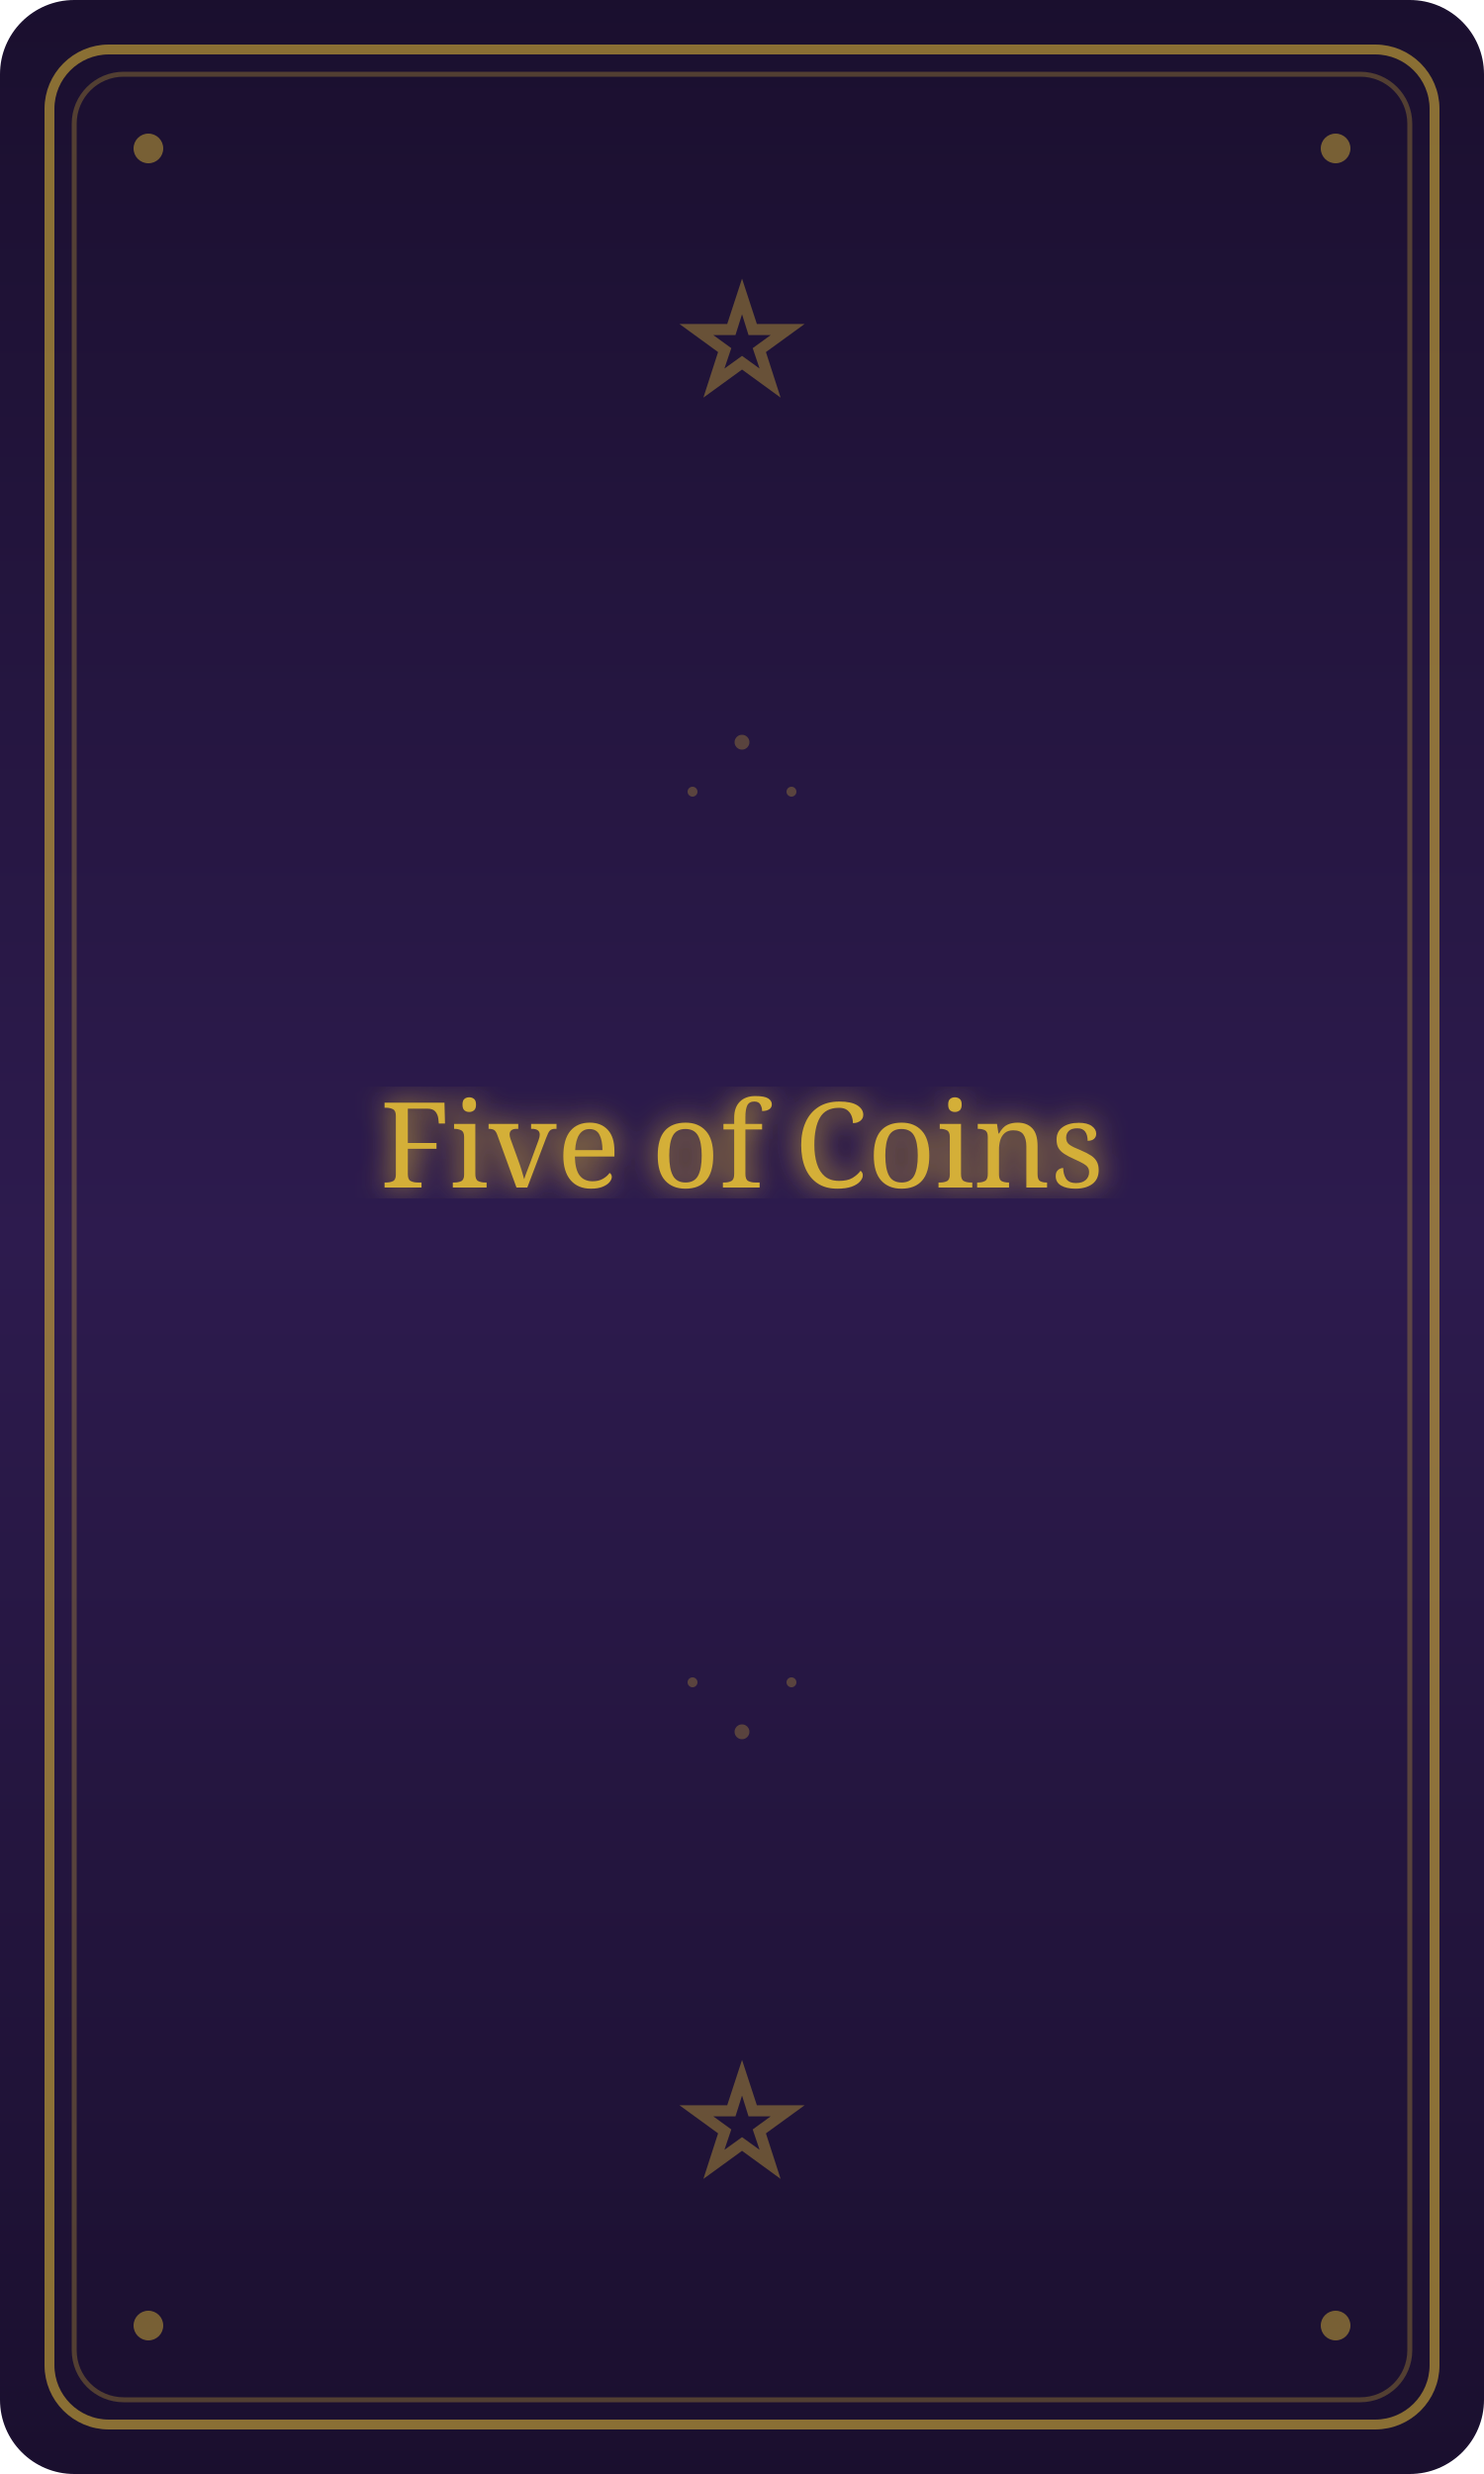
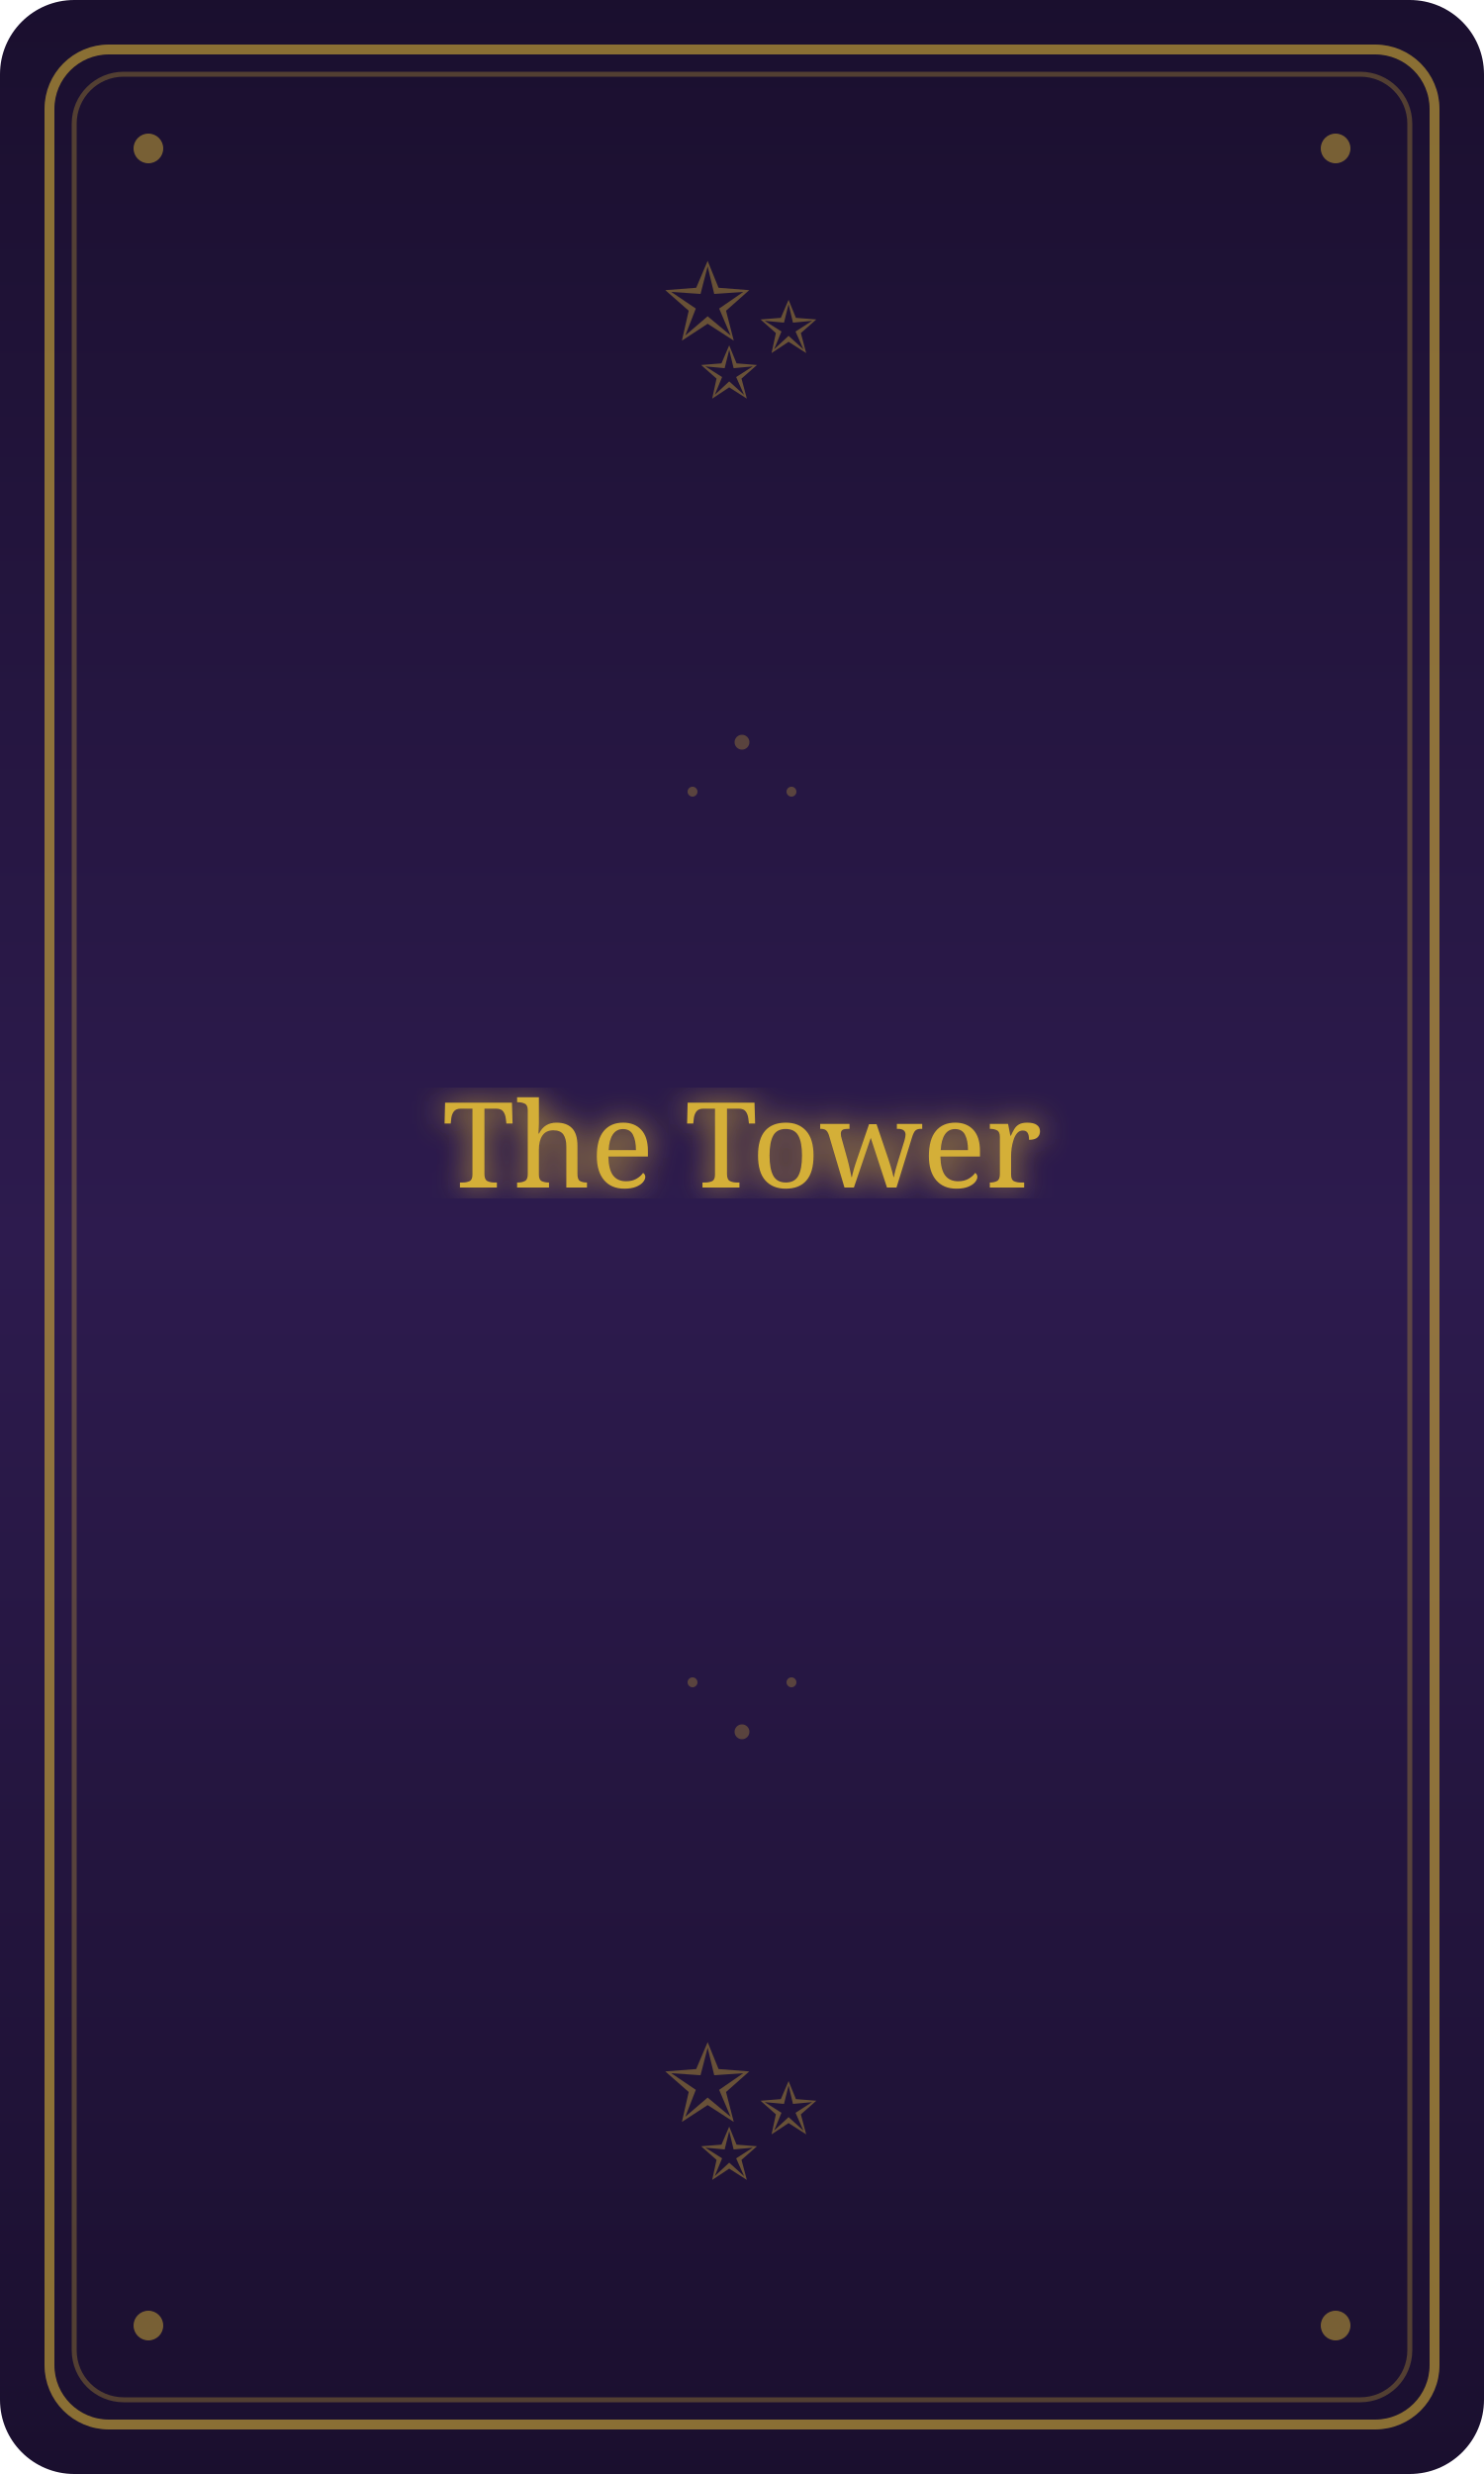
<svg xmlns="http://www.w3.org/2000/svg" width="300" height="500" viewBox="0 0 300 500">
  <defs>
    <linearGradient id="cardGradient" x1="0%" y1="0%" x2="0%" y2="100%">
      <stop offset="0%" style="stop-color:#1a0f2e;stop-opacity:1" />
      <stop offset="50%" style="stop-color:#2d1b4e;stop-opacity:1" />
      <stop offset="100%" style="stop-color:#1a0f2e;stop-opacity:1" />
    </linearGradient>
    <filter id="glow">
      <feGaussianBlur stdDeviation="3" result="coloredBlur" />
      <feMerge>
        <feMergeNode in="coloredBlur" />
        <feMergeNode in="SourceGraphic" />
      </feMerge>
    </filter>
  </defs>
  <rect width="300" height="500" fill="url(#cardGradient)" rx="15" />
  <rect x="10" y="10" width="280" height="480" fill="none" stroke="#d4af37" stroke-width="2" rx="12" opacity="0.6" />
  <rect x="15" y="15" width="270" height="470" fill="none" stroke="#d4af37" stroke-width="1" rx="10" opacity="0.3" />
  <circle cx="30" cy="30" r="3" fill="#d4af37" opacity="0.5" />
  <circle cx="270" cy="30" r="3" fill="#d4af37" opacity="0.5" />
  <circle cx="30" cy="470" r="3" fill="#d4af37" opacity="0.5" />
  <circle cx="270" cy="470" r="3" fill="#d4af37" opacity="0.5" />
-   <text x="150" y="80" font-family="Arial, sans-serif" font-size="40" fill="#d4af37" text-anchor="middle" opacity="0.4">⭐</text>
-   <text x="150" y="240" font-family="'Cinzel', serif" font-size="24" fill="#d4af37" text-anchor="middle" font-weight="500" filter="url(#glow)">Five of Coins</text>
-   <text x="150" y="440" font-family="Arial, sans-serif" font-size="40" fill="#d4af37" text-anchor="middle" opacity="0.4">⭐</text>
+   <text x="150" y="80" font-family="Arial, sans-serif" font-size="40" fill="#d4af37" text-anchor="middle" opacity="0.4">✨</text>
+   <text x="150" y="240" font-family="'Cinzel', serif" font-size="24" fill="#d4af37" text-anchor="middle" font-weight="500" filter="url(#glow)">The Tower</text>
+   <text x="150" y="440" font-family="Arial, sans-serif" font-size="40" fill="#d4af37" text-anchor="middle" opacity="0.4">✨</text>
  <circle cx="150" cy="150" r="1.5" fill="#d4af37" opacity="0.3" />
  <circle cx="140" cy="160" r="1" fill="#d4af37" opacity="0.3" />
  <circle cx="160" cy="160" r="1" fill="#d4af37" opacity="0.3" />
  <circle cx="150" cy="350" r="1.5" fill="#d4af37" opacity="0.3" />
  <circle cx="140" cy="340" r="1" fill="#d4af37" opacity="0.3" />
  <circle cx="160" cy="340" r="1" fill="#d4af37" opacity="0.3" />
</svg>
